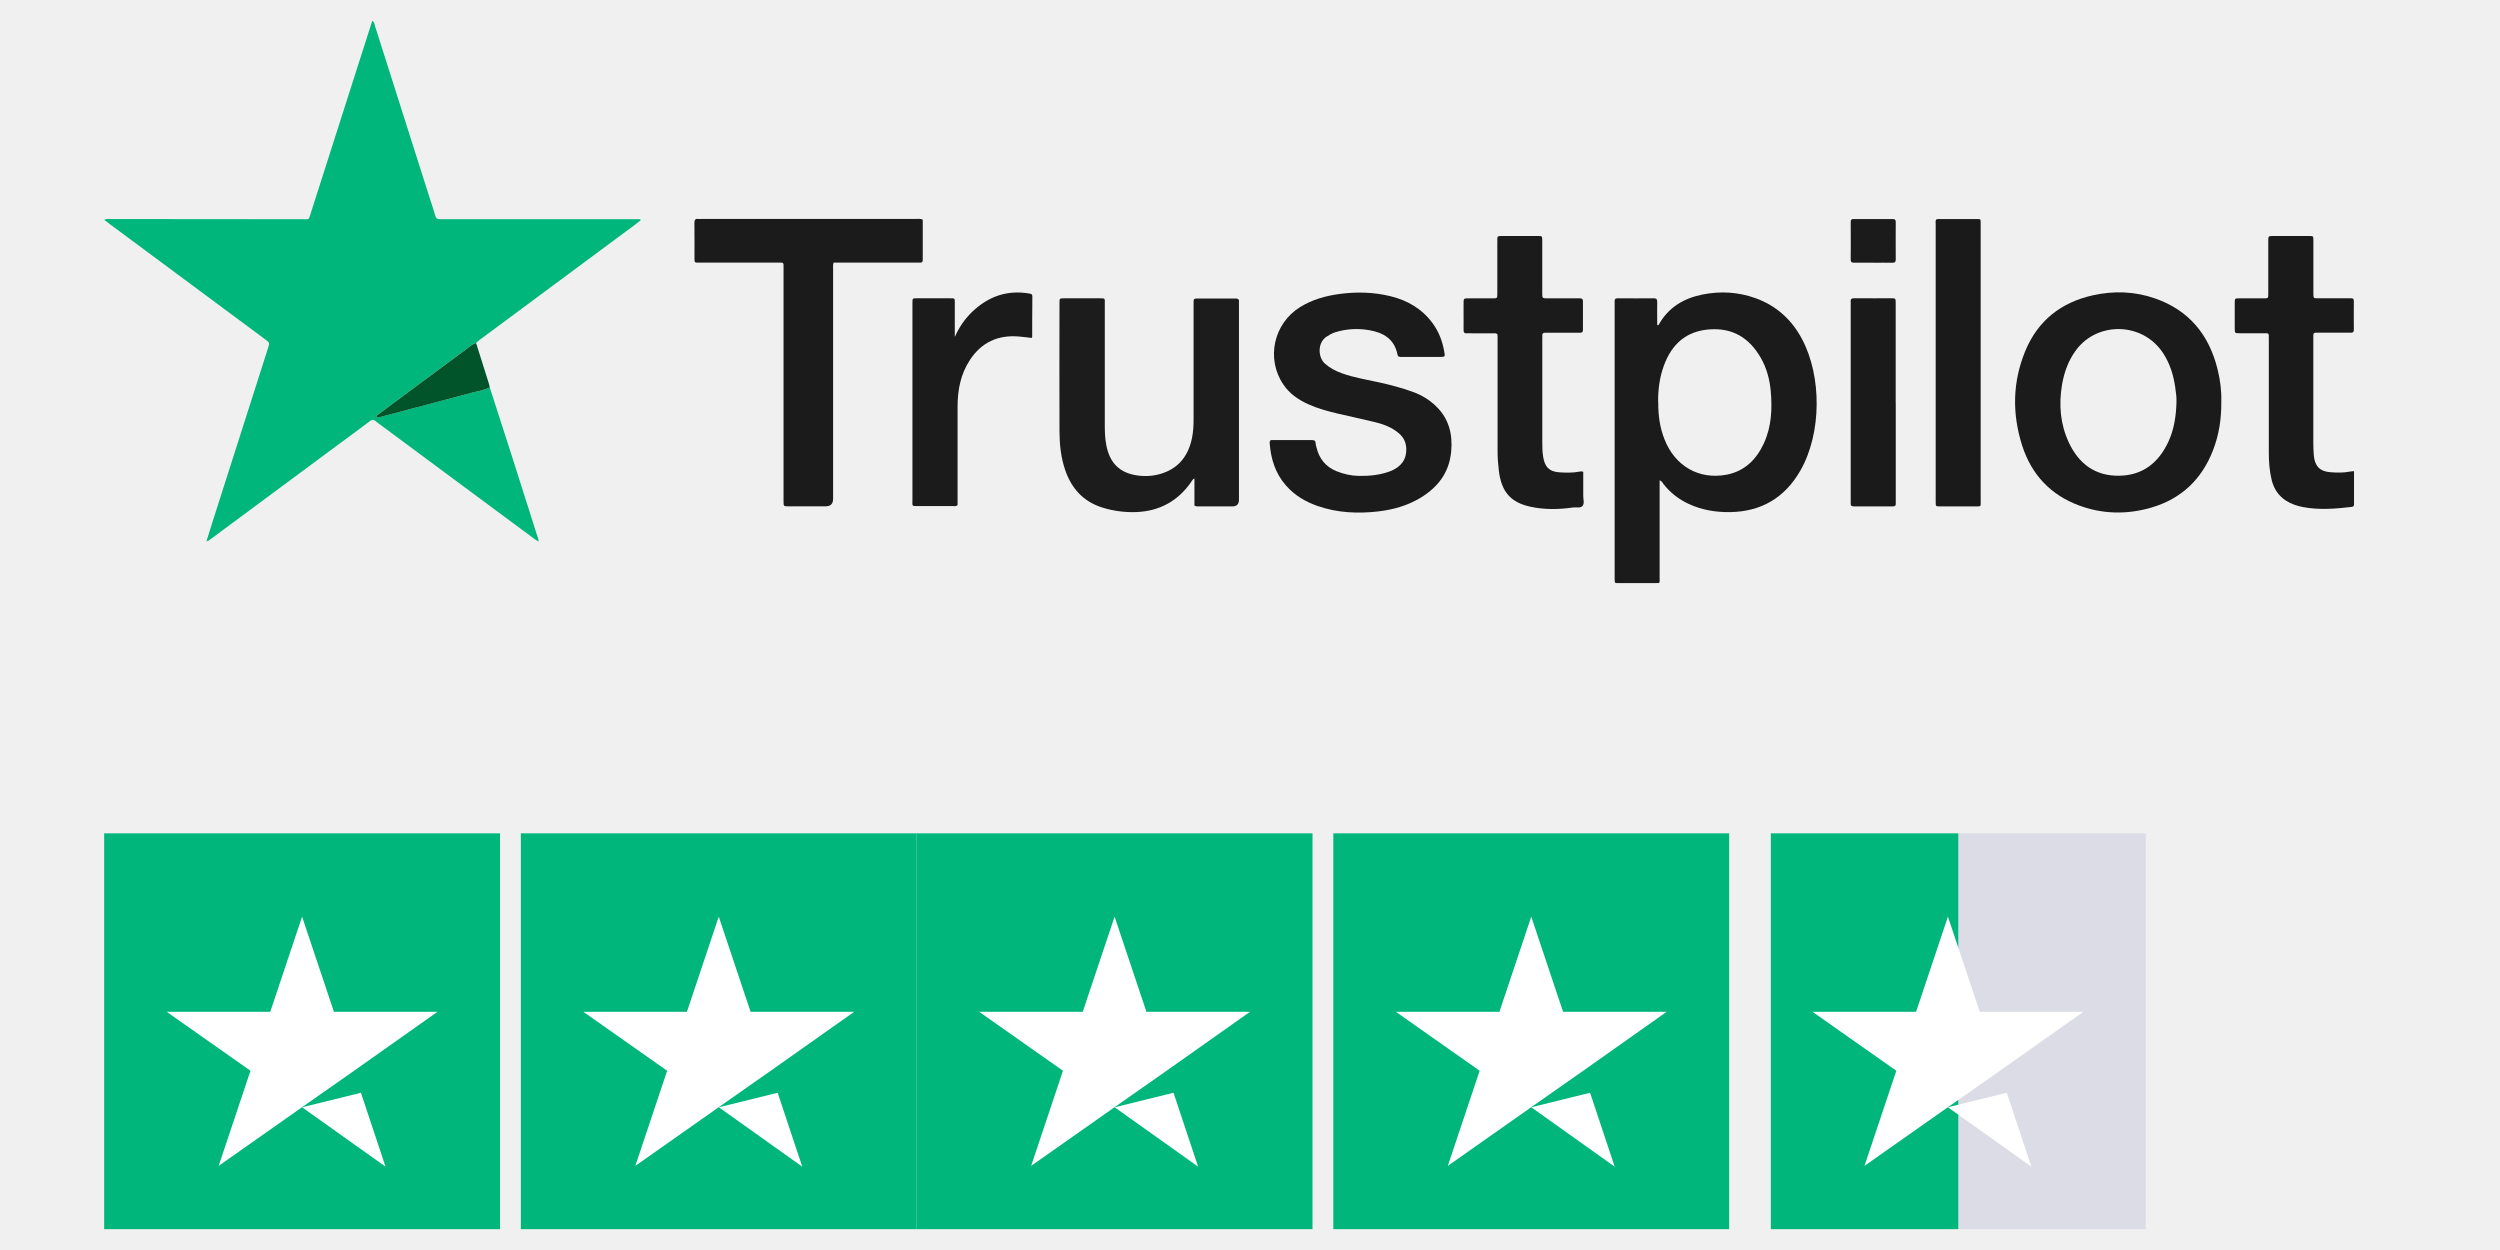
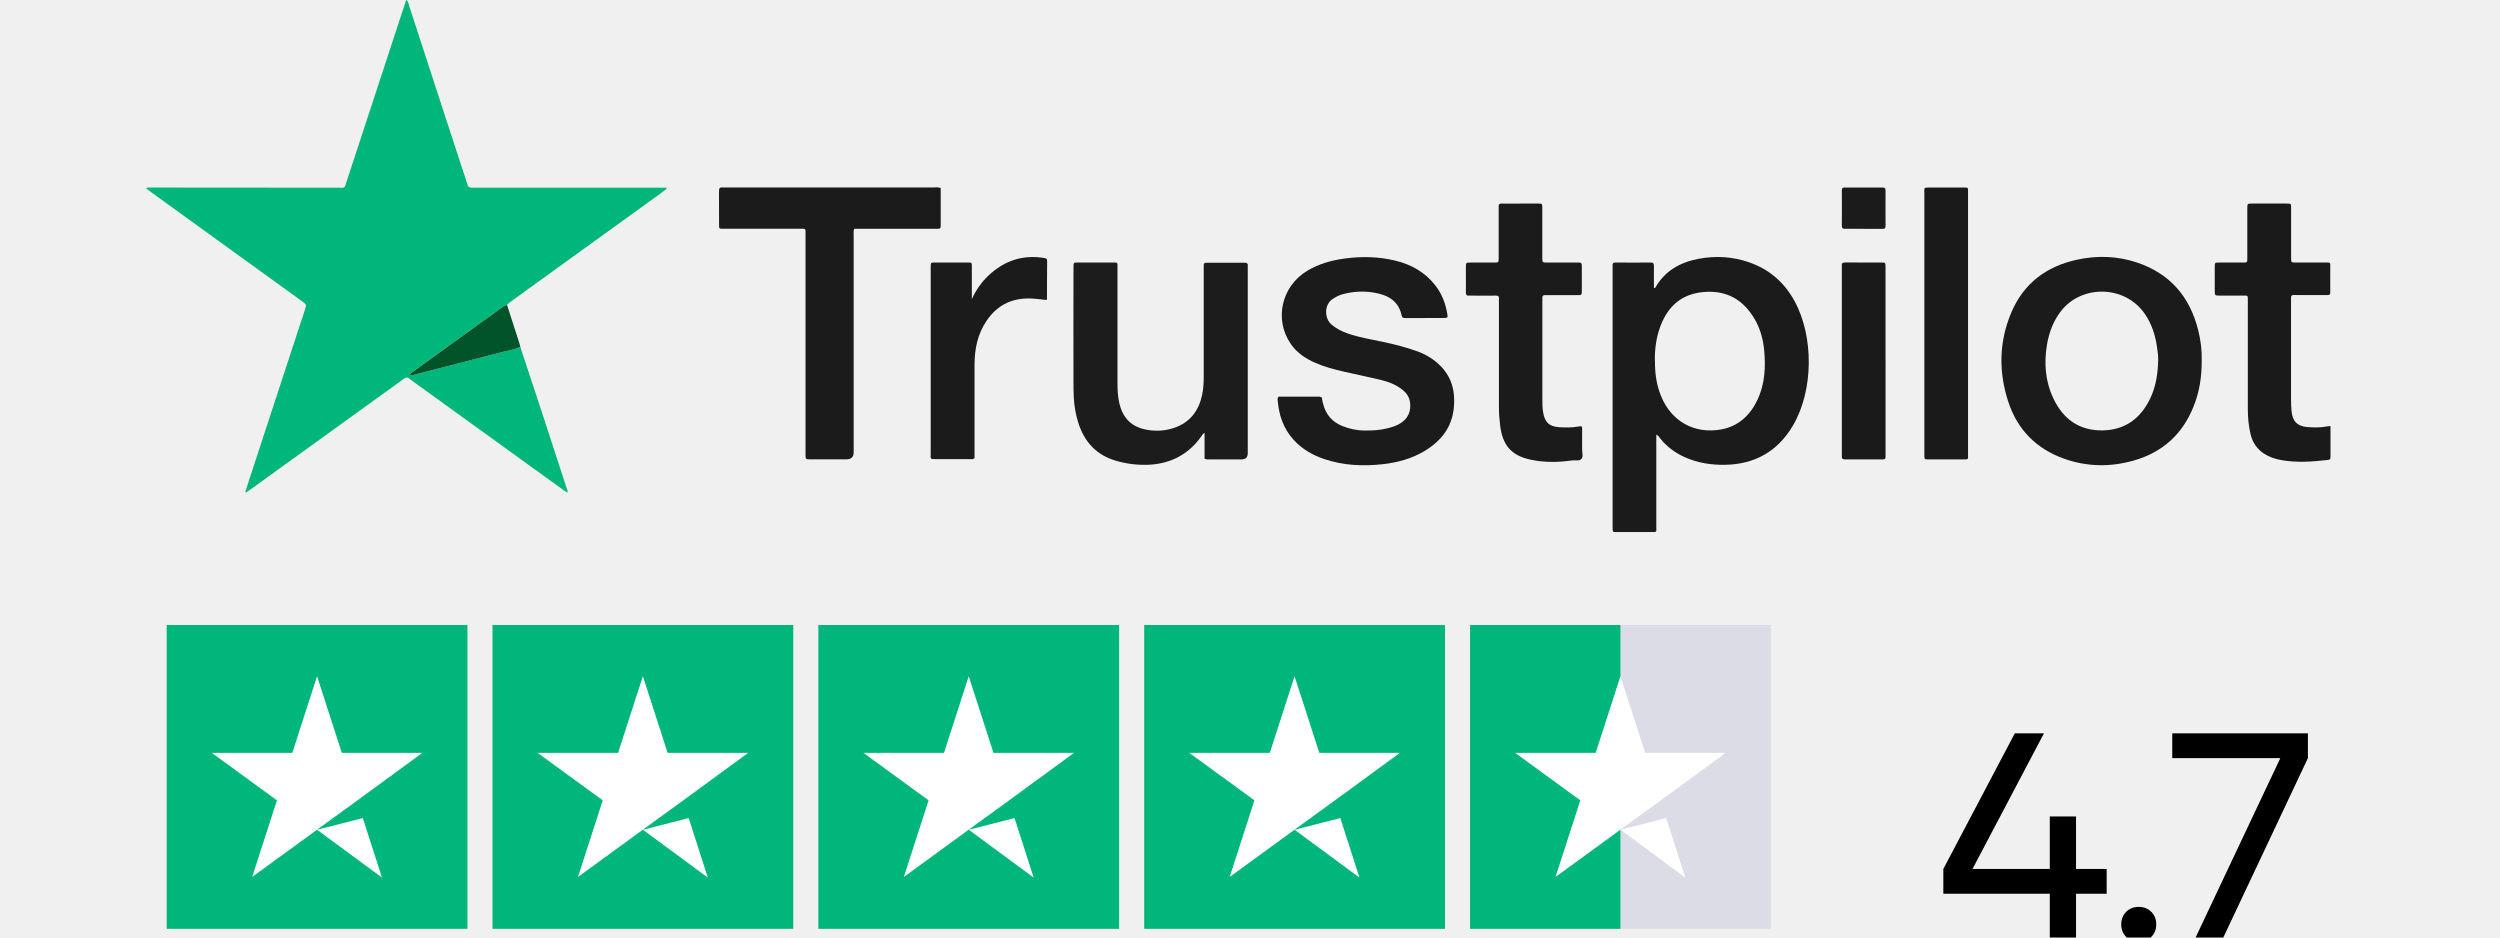
- <svg xmlns="http://www.w3.org/2000/svg" xmlns:xlink="http://www.w3.org/1999/xlink" width="120px" height="60px" viewBox="0 0 120 60" version="1.1">
+ <svg xmlns="http://www.w3.org/2000/svg" width="120" height="45" viewBox="0 0 120 45" fill="none">
+   <mask id="mask0_153_230" style="mask-type:alpha" maskUnits="userSpaceOnUse" x="0" y="0" width="120" height="45">
+     <rect width="120" height="45" fill="#D9D9D9" />
+   </mask>
+   <g mask="url(#mask0_153_230)">
+ </g>
+   <g clip-path="url(#clip0_153_230)">
+     <mask id="mask1_153_230" style="mask-type:luminance" maskUnits="userSpaceOnUse" x="7" y="0" width="105" height="26">
+       <path d="M111.874 0H7V25.546H111.874V0Z" fill="white" />
+     </mask>
+     <g mask="url(#mask1_153_230)">
+       <path d="M24.973 16.647C25.328 17.72 25.684 18.796 26.037 19.869C26.426 21.048 26.809 22.23 27.192 23.41C27.215 23.478 27.257 23.541 27.242 23.645C27.172 23.602 27.11 23.569 27.049 23.526C24.629 21.78 22.207 20.031 19.787 18.282C19.742 18.249 19.694 18.221 19.657 18.183C19.556 18.09 19.474 18.113 19.371 18.189C18.895 18.54 18.414 18.884 17.933 19.229C15.941 20.669 13.95 22.106 11.955 23.544C11.905 23.579 11.858 23.627 11.768 23.637C11.85 23.382 11.925 23.131 12.008 22.886C12.882 20.216 13.759 17.546 14.633 14.876C14.719 14.618 14.716 14.618 14.498 14.461C12.086 12.717 9.673 10.973 7.261 9.23C7.183 9.171 7.105 9.111 7 9.032C7.123 8.984 7.22 9.002 7.313 9.002C10.279 9.002 13.246 9.007 16.209 9.009C16.598 9.009 16.522 9.055 16.64 8.703C17.567 5.879 18.494 3.054 19.421 0.228C19.446 0.152 19.471 0.076 19.499 -0.003C19.604 0.066 19.604 0.174 19.634 0.266C20.481 2.849 21.322 5.436 22.164 8.02C22.254 8.296 22.352 8.569 22.432 8.847C22.47 8.979 22.54 9.012 22.668 9.009C23.262 9.004 23.855 9.009 24.447 9.009H31.99C31.995 9.025 32 9.04 32.005 9.057C31.899 9.136 31.799 9.219 31.692 9.295C29.302 11.021 26.909 12.747 24.519 14.476C24.454 14.524 24.394 14.58 24.331 14.633C24.098 14.701 23.928 14.873 23.74 15.01C22.427 15.949 21.119 16.898 19.812 17.844C19.757 17.885 19.679 17.905 19.681 17.999C19.767 18.024 19.842 17.996 19.922 17.976C21.327 17.611 22.733 17.252 24.136 16.888C24.416 16.814 24.707 16.784 24.968 16.647H24.973Z" fill="#01B67A" />
+       <path d="M79.502 20.869V25.303C79.502 25.526 79.547 25.546 79.269 25.543C78.713 25.543 78.156 25.543 77.6 25.543C77.41 25.543 77.41 25.538 77.405 25.346C77.405 25.318 77.405 25.29 77.405 25.265V12.884C77.405 12.839 77.407 12.793 77.405 12.748C77.397 12.649 77.43 12.601 77.54 12.601C78.106 12.606 78.672 12.606 79.236 12.601C79.359 12.601 79.389 12.652 79.389 12.763C79.384 13.115 79.389 13.469 79.389 13.813C79.434 13.838 79.449 13.816 79.464 13.793C79.918 13.003 80.634 12.598 81.503 12.429C82.335 12.267 83.159 12.312 83.959 12.591C84.918 12.925 85.642 13.547 86.131 14.438C87.073 16.152 87.052 18.741 86.063 20.424C85.336 21.659 84.242 22.286 82.799 22.311C82.125 22.322 81.473 22.218 80.857 21.939C80.391 21.729 79.998 21.431 79.68 21.034C79.637 20.98 79.612 20.907 79.507 20.869H79.502ZM79.437 17.311C79.437 17.981 79.519 18.477 79.722 18.989C80.206 20.216 81.328 20.851 82.626 20.611C83.463 20.454 84.016 19.922 84.364 19.178C84.718 18.424 84.755 17.619 84.68 16.81C84.63 16.273 84.487 15.757 84.207 15.289C83.67 14.388 82.894 13.937 81.824 14.013C80.744 14.091 80.068 14.676 79.7 15.658C79.499 16.192 79.427 16.746 79.432 17.313L79.437 17.311Z" fill="#1B1B1B" />
+       <path d="M105.681 17.288C105.691 18.078 105.573 18.799 105.3 19.49C104.774 20.828 103.812 21.707 102.427 22.104C101.292 22.428 100.152 22.41 99.04 22.005C97.727 21.527 96.835 20.613 96.399 19.29C95.928 17.85 95.948 16.412 96.54 15.008C97.128 13.606 98.226 12.783 99.701 12.464C100.671 12.254 101.645 12.285 102.59 12.606C104.161 13.137 105.108 14.241 105.508 15.828C105.634 16.321 105.696 16.825 105.681 17.29V17.288ZM103.592 17.313C103.599 17.093 103.569 16.878 103.537 16.663C103.457 16.101 103.291 15.572 102.971 15.094C102.014 13.671 99.927 13.654 98.932 14.927C98.559 15.405 98.358 15.949 98.256 16.536C98.103 17.435 98.175 18.313 98.569 19.138C99.032 20.112 99.801 20.674 100.916 20.659C102.016 20.644 102.76 20.074 103.219 19.108C103.487 18.541 103.574 17.933 103.592 17.313Z" fill="#1B1B1B" />
+       <path d="M45.154 9.038C45.154 9.637 45.154 10.245 45.154 10.85C45.154 10.941 45.127 10.986 45.029 10.981C44.967 10.979 44.901 10.981 44.839 10.981H41.001C40.961 11.088 40.976 11.186 40.976 11.283C40.976 14.757 40.976 18.229 40.976 21.704C40.976 21.934 40.861 22.048 40.627 22.048C40.054 22.048 39.478 22.048 38.904 22.048C38.668 22.048 38.666 22.046 38.666 21.811C38.666 20.069 38.666 18.328 38.666 16.587V11.308C38.666 11.234 38.663 11.164 38.666 11.09C38.668 11.009 38.631 10.976 38.551 10.979C38.488 10.981 38.423 10.979 38.36 10.979H34.775C34.5 10.979 34.515 11.012 34.515 10.71C34.515 10.202 34.517 9.696 34.512 9.187C34.512 9.053 34.54 8.977 34.693 8.997C34.745 9.005 34.803 8.997 34.858 8.997C38.177 8.997 41.499 8.997 44.819 8.997C44.926 8.997 45.037 8.974 45.16 9.03L45.154 9.038Z" fill="#1B1B1B" />
+       <path d="M68.396 15.266C68.085 15.266 67.775 15.266 67.464 15.266C67.379 15.266 67.306 15.266 67.281 15.152C67.138 14.451 66.627 14.162 65.981 14.051C65.445 13.957 64.909 13.985 64.385 14.142C64.237 14.188 64.102 14.264 63.972 14.347C63.546 14.623 63.576 15.281 63.894 15.562C64.124 15.764 64.388 15.899 64.673 16C65.249 16.205 65.856 16.296 66.452 16.425C66.988 16.541 67.514 16.678 68.03 16.863C68.421 17.004 68.772 17.212 69.072 17.495C69.681 18.062 69.864 18.779 69.784 19.578C69.689 20.535 69.15 21.195 68.343 21.669C67.737 22.023 67.071 22.203 66.377 22.281C65.425 22.387 64.483 22.344 63.566 22.036C62.997 21.843 62.489 21.552 62.083 21.099C61.592 20.555 61.381 19.902 61.326 19.189C61.319 19.09 61.339 19.026 61.456 19.039C61.466 19.039 61.474 19.039 61.484 19.039C62.085 19.039 62.689 19.039 63.29 19.039C63.398 19.039 63.463 19.059 63.466 19.181C63.466 19.244 63.491 19.305 63.506 19.366C63.631 19.887 63.937 20.254 64.443 20.454C64.778 20.585 65.121 20.661 65.48 20.666C65.983 20.674 66.482 20.628 66.958 20.449C67.464 20.256 67.717 19.897 67.692 19.419C67.679 19.153 67.577 18.93 67.371 18.753C67.046 18.47 66.652 18.326 66.244 18.227C65.668 18.088 65.089 17.974 64.51 17.84C64.039 17.731 63.573 17.609 63.13 17.414C62.664 17.209 62.251 16.936 61.957 16.508C61.151 15.339 61.507 13.752 62.739 13.003C63.303 12.662 63.922 12.492 64.568 12.406C65.37 12.3 66.169 12.317 66.96 12.507C67.747 12.694 68.416 13.072 68.912 13.722C69.213 14.114 69.38 14.56 69.466 15.038C69.506 15.256 69.496 15.263 69.265 15.263C68.972 15.263 68.681 15.263 68.388 15.263L68.396 15.266Z" fill="#1B1B1B" />
+       <path d="M57.819 22.018V20.78C57.726 20.823 57.703 20.892 57.663 20.947C57.039 21.818 56.183 22.266 55.115 22.309C54.584 22.329 54.061 22.263 53.55 22.111C52.655 21.846 52.092 21.254 51.791 20.393C51.596 19.829 51.53 19.244 51.528 18.652C51.52 16.711 51.525 14.77 51.528 12.826C51.528 12.603 51.528 12.601 51.746 12.601C52.294 12.601 52.841 12.601 53.389 12.601C53.675 12.601 53.64 12.596 53.64 12.851C53.64 14.694 53.64 16.536 53.64 18.376C53.64 18.667 53.65 18.956 53.705 19.242C53.863 20.082 54.329 20.537 55.175 20.649C55.576 20.702 55.98 20.669 56.365 20.535C57.127 20.272 57.541 19.715 57.703 18.951C57.763 18.665 57.779 18.376 57.779 18.085C57.779 16.369 57.779 14.656 57.779 12.94C57.779 12.877 57.783 12.813 57.779 12.75C57.768 12.639 57.824 12.608 57.924 12.611C58.114 12.614 58.307 12.611 58.5 12.611C58.911 12.611 59.322 12.614 59.733 12.611C59.845 12.611 59.908 12.639 59.893 12.763C59.888 12.816 59.893 12.872 59.893 12.927V21.747C59.893 21.95 59.793 22.051 59.59 22.051C59.096 22.051 58.605 22.051 58.112 22.051C58.022 22.051 57.929 22.069 57.826 22.02L57.819 22.018Z" fill="#1C1C1C" />
+       <path d="M111.874 20.454C111.874 20.965 111.874 21.454 111.874 21.942C111.874 22.036 111.829 22.066 111.744 22.076C110.99 22.162 110.236 22.22 109.482 22.081C109.204 22.031 108.936 21.939 108.693 21.788C108.344 21.567 108.131 21.251 108.031 20.856C107.929 20.449 107.896 20.034 107.896 19.616C107.896 17.956 107.896 16.296 107.896 14.636V14.471C107.893 14.152 107.923 14.19 107.623 14.188C107.257 14.188 106.894 14.188 106.528 14.188C106.313 14.188 106.31 14.185 106.308 13.96C106.308 13.578 106.308 13.198 106.308 12.816C106.308 12.606 106.313 12.603 106.513 12.603C106.896 12.603 107.28 12.603 107.663 12.603C107.868 12.603 107.871 12.601 107.871 12.393C107.871 11.594 107.871 10.796 107.871 9.997C107.871 9.777 107.873 9.774 108.091 9.771C108.648 9.771 109.204 9.771 109.762 9.771C109.97 9.771 109.973 9.774 109.973 9.979C109.973 10.723 109.973 11.467 109.973 12.211C109.973 12.274 109.973 12.338 109.973 12.401C109.978 12.596 109.978 12.598 110.171 12.601C110.627 12.603 111.083 12.601 111.539 12.601C111.601 12.601 111.666 12.603 111.729 12.601C111.819 12.596 111.862 12.629 111.859 12.725C111.857 13.16 111.854 13.595 111.859 14.031C111.859 14.175 111.769 14.162 111.679 14.162C111.223 14.162 110.767 14.162 110.311 14.162C109.933 14.162 109.97 14.119 109.97 14.491C109.97 16.053 109.97 17.612 109.97 19.173C109.97 19.355 109.978 19.535 109.993 19.717C110.03 20.213 110.268 20.464 110.764 20.5C111.073 20.522 111.386 20.53 111.691 20.469C111.734 20.459 111.782 20.459 111.867 20.451L111.874 20.454Z" fill="#1A1A1A" />
+       <path d="M75.942 20.482C75.942 20.839 75.944 21.211 75.942 21.58C75.942 21.732 76.004 21.919 75.909 22.028C75.811 22.142 75.616 22.081 75.463 22.101C74.799 22.195 74.133 22.205 73.476 22.066C72.549 21.869 72.124 21.383 72.006 20.419C71.968 20.112 71.946 19.806 71.948 19.497C71.951 17.837 71.948 16.177 71.948 14.517C71.948 14.453 71.943 14.39 71.948 14.327C71.958 14.218 71.906 14.188 71.803 14.19C71.437 14.195 71.074 14.19 70.708 14.19C70.645 14.19 70.58 14.185 70.518 14.19C70.395 14.203 70.36 14.147 70.362 14.031C70.367 13.785 70.362 13.54 70.362 13.297C70.362 13.143 70.362 12.988 70.362 12.834C70.362 12.606 70.365 12.603 70.605 12.603C70.979 12.603 71.355 12.603 71.728 12.603C71.931 12.603 71.936 12.598 71.936 12.388C71.936 11.627 71.936 10.865 71.936 10.103C71.936 10.04 71.941 9.976 71.936 9.913C71.926 9.807 71.973 9.771 72.079 9.771C72.389 9.777 72.7 9.771 73.01 9.771C73.284 9.771 73.559 9.771 73.832 9.771C74.025 9.771 74.028 9.777 74.03 9.964C74.03 10.672 74.03 11.379 74.03 12.087C74.03 12.178 74.03 12.269 74.03 12.361C74.03 12.603 74.03 12.603 74.291 12.603C74.739 12.603 75.185 12.603 75.631 12.603C75.686 12.603 75.741 12.603 75.796 12.603C75.886 12.601 75.927 12.641 75.927 12.732C75.927 13.168 75.924 13.603 75.927 14.038C75.927 14.183 75.826 14.165 75.739 14.165C75.283 14.165 74.827 14.165 74.371 14.165C74.308 14.165 74.243 14.167 74.18 14.165C74.08 14.16 74.025 14.195 74.033 14.304C74.038 14.357 74.033 14.413 74.033 14.469V19.151C74.033 19.358 74.035 19.568 74.068 19.776C74.143 20.267 74.361 20.479 74.859 20.507C75.16 20.522 75.461 20.53 75.759 20.474C75.811 20.464 75.864 20.446 75.942 20.484V20.482Z" fill="#1B1B1B" />
+       <path d="M94.466 15.529C94.466 17.607 94.466 19.682 94.466 21.76C94.466 22.091 94.508 22.048 94.177 22.051C93.639 22.051 93.1 22.051 92.562 22.051C92.374 22.051 92.369 22.046 92.369 21.853C92.369 21.264 92.369 20.674 92.369 20.084C92.369 16.493 92.369 12.902 92.369 9.308C92.369 8.972 92.319 9.005 92.672 9.002C93.193 9.002 93.712 9.002 94.233 9.002C94.486 9.002 94.466 8.987 94.466 9.242V15.526V15.529Z" fill="#1A1A1A" />
+       <path d="M46.653 14.347C46.853 13.912 47.116 13.537 47.457 13.216C48.209 12.515 49.088 12.214 50.117 12.383C50.208 12.399 50.265 12.411 50.263 12.527C50.255 13.135 50.258 13.742 50.255 14.35C50.255 14.365 50.24 14.383 50.23 14.4C50.025 14.377 49.817 14.35 49.609 14.335C48.657 14.264 47.895 14.6 47.357 15.395C46.923 16.035 46.778 16.756 46.778 17.513C46.778 18.91 46.778 20.307 46.778 21.704V21.988C46.705 22.064 46.628 22.038 46.56 22.038C46.011 22.041 45.465 22.038 44.917 22.038C44.631 22.038 44.674 22.036 44.674 21.783C44.674 19.343 44.674 16.901 44.674 14.461C44.674 13.907 44.674 13.355 44.674 12.801C44.674 12.606 44.679 12.601 44.864 12.601C45.393 12.601 45.924 12.601 46.452 12.601C46.645 12.601 46.648 12.603 46.648 12.791C46.648 13.307 46.648 13.826 46.648 14.342L46.653 14.347Z" fill="#1B1B1B" />
+       <path d="M90.507 17.354V21.737C90.507 21.8 90.505 21.863 90.507 21.927C90.515 22.023 90.462 22.053 90.374 22.051C90.247 22.048 90.119 22.051 89.991 22.051C89.518 22.051 89.042 22.048 88.568 22.051C88.455 22.051 88.395 22.023 88.408 21.899C88.413 21.846 88.408 21.79 88.408 21.734V12.915C88.408 12.869 88.413 12.823 88.408 12.778C88.388 12.631 88.455 12.596 88.593 12.598C89.159 12.606 89.725 12.598 90.292 12.601C90.505 12.601 90.505 12.603 90.505 12.831C90.505 14.337 90.505 15.843 90.505 17.351L90.507 17.354Z" fill="#1A1A1A" />
+       <path d="M24.973 16.648C24.712 16.782 24.419 16.815 24.141 16.888C22.738 17.255 21.33 17.612 19.927 17.976C19.847 17.997 19.772 18.027 19.687 17.999C19.684 17.908 19.762 17.885 19.817 17.845C21.125 16.898 22.432 15.949 23.745 15.01C23.936 14.876 24.103 14.701 24.336 14.633C24.534 15.243 24.73 15.853 24.927 16.463C24.948 16.523 24.958 16.584 24.975 16.645L24.973 16.648Z" fill="#01542A" />
+       <path d="M89.45 10.984C89.159 10.984 88.866 10.984 88.576 10.984C88.47 10.984 88.408 10.974 88.408 10.839C88.413 10.27 88.413 9.698 88.408 9.129C88.408 9.035 88.443 9.002 88.535 9.002C89.147 9.002 89.755 9.002 90.367 9.002C90.475 9.002 90.507 9.043 90.507 9.146C90.505 9.708 90.502 10.27 90.507 10.832C90.507 10.953 90.465 10.989 90.349 10.986C90.049 10.981 89.748 10.986 89.447 10.986L89.45 10.984Z" fill="#1B1B1B" />
+     </g>
+     <path d="M22.437 30H8V44.584H22.437V30Z" fill="#00B67A" />
+     <path d="M38.077 30H23.641V44.584H38.077V30Z" fill="#00B67A" />
+     <path d="M53.718 30H39.281V44.584H53.718V30Z" fill="#00B67A" />
+     <path d="M69.359 30H54.922V44.584H69.359V30Z" fill="#00B67A" />
+     <path d="M85 30H77.78V44.584H85V30Z" fill="#DCDCE6" />
+     <path d="M77.783 30H70.563V44.584H77.783V30Z" fill="#00B67A" />
+     <path d="M15.219 39.828L17.415 39.267L18.333 42.123L15.219 39.828ZM20.273 36.137H16.407L15.219 32.46L14.031 36.137H10.165L13.293 38.416L12.105 42.093L15.233 39.814L17.159 38.416L20.273 36.137Z" fill="white" />
+     <path d="M30.861 39.828L33.057 39.267L33.975 42.123L30.861 39.828ZM35.912 36.137H32.046L30.858 32.46L29.67 36.137H25.804L28.932 38.416L27.744 42.093L30.872 39.814L32.798 38.416L35.912 36.137Z" fill="white" />
+     <path d="M46.501 39.828L48.697 39.267L49.615 42.123L46.501 39.828ZM51.552 36.137H47.686L46.499 32.46L45.311 36.137H41.445L44.572 38.416L43.385 42.093L46.512 39.814L48.438 38.416L51.552 36.137Z" fill="white" />
+     <path d="M62.139 39.828L64.335 39.267L65.253 42.123L62.139 39.828ZM67.193 36.137H63.327L62.139 32.46L60.951 36.137H57.085L60.213 38.416L59.025 42.093L62.153 39.814L64.079 38.416L67.193 36.137Z" fill="white" />
+     <path d="M77.78 39.828L79.976 39.267L80.894 42.123L77.78 39.828ZM82.834 36.137H78.968L77.78 32.46L76.593 36.137H72.727L75.854 38.416L74.666 42.093L77.794 39.814L79.72 38.416L82.834 36.137Z" fill="white" />
+     <path d="M93.28 42.9V41.71L96.71 35.2H98.11L94.68 41.71H98.39V39.19H98.46H99.65V41.71H101.12V42.9H99.65V45H98.39V42.9H93.28ZM102.057 44.972C101.899 44.813 101.819 44.613 101.819 44.37C101.819 44.127 101.899 43.927 102.057 43.768C102.216 43.609 102.417 43.53 102.659 43.53C102.902 43.53 103.103 43.609 103.261 43.768C103.42 43.927 103.499 44.127 103.499 44.37C103.499 44.613 103.42 44.813 103.261 44.972C103.103 45.131 102.902 45.21 102.659 45.21C102.417 45.21 102.216 45.131 102.057 44.972ZM104.269 36.39V35.2H110.779V36.39L106.719 45H105.389L109.449 36.404V36.39H104.269Z" fill="black" />
+   </g>
  <defs>
-     <rect id="path-1" x="0" y="0" width="120" height="60" />
-     <polygon id="path-3" points="108 0 0 0 0 27 108 27" />
+     <clipPath id="clip0_153_230">
+       <rect width="105" height="45" fill="white" transform="translate(7)" />
+     </clipPath>
  </defs>
-   <g id="Page-1" stroke="none" stroke-width="1" fill="none" fill-rule="evenodd">
-     <g id="Group-2">
-       <mask id="mask-2" fill="white">
-         <use xlink:href="#path-1" />
-       </mask>
-       <g id="Rectangle" />
-       <g id="trustpilot" mask="url(#mask-2)">
-         <g transform="translate(5, 1)">
-           <g id="Clipped" stroke-width="1" fill="none" fill-rule="evenodd">
-             <mask id="mask-4" fill="white">
-               <use xlink:href="#path-3" />
-             </mask>
-             <g id="Path" />
-             <g id="Group" mask="url(#mask-4)" fill-rule="nonzero">
-               <g transform="translate(0, -0.002658)">
-                 <path d="M18.508,17.598 C18.875,18.732 19.241,19.869 19.605,21.003 C20.005,22.249 20.399,23.499 20.794,24.745 C20.817,24.817 20.861,24.884 20.846,24.994 C20.773,24.948 20.709,24.914 20.647,24.868 C18.155,23.022 15.66,21.174 13.168,19.326 C13.121,19.291 13.072,19.262 13.034,19.222 C12.93,19.123 12.845,19.147 12.74,19.227 C12.249,19.599 11.754,19.962 11.259,20.326 C9.208,21.848 7.157,23.368 5.103,24.887 C5.051,24.924 5.002,24.975 4.91,24.986 C4.995,24.716 5.072,24.451 5.157,24.191 C6.058,21.369 6.961,18.547 7.861,15.725 C7.949,15.453 7.946,15.453 7.722,15.287 C5.237,13.444 2.753,11.601 0.268,9.758 C0.188,9.696 0.108,9.632 0,9.549 C0.126,9.498 0.227,9.517 0.322,9.517 C3.377,9.517 6.432,9.522 9.484,9.525 C9.884,9.525 9.806,9.573 9.927,9.202 C10.882,6.216 11.837,3.231 12.791,0.243 C12.817,0.163 12.843,0.083 12.871,0 C12.98,0.072 12.98,0.187 13.01,0.284 C13.882,3.015 14.749,5.748 15.616,8.479 C15.709,8.771 15.81,9.06 15.892,9.354 C15.931,9.493 16.003,9.528 16.135,9.525 C16.746,9.52 17.358,9.525 17.966,9.525 L25.735,9.525 C25.74,9.541 25.745,9.557 25.75,9.576 C25.642,9.659 25.538,9.747 25.428,9.827 C22.966,11.652 20.502,13.476 18.041,15.303 C17.974,15.354 17.912,15.413 17.848,15.469 C17.608,15.541 17.432,15.723 17.239,15.867 C15.887,16.86 14.54,17.863 13.194,18.863 C13.137,18.906 13.057,18.927 13.059,19.026 C13.147,19.053 13.225,19.024 13.307,19.002 C14.754,18.617 16.202,18.237 17.647,17.852 C17.936,17.774 18.235,17.742 18.503,17.598 L18.508,17.598 Z" id="Path" fill="#01B67A" />
-                 <path d="M74.662,22.06 L74.662,26.746 C74.662,26.981 74.709,27.003 74.423,27 C73.85,27 73.277,27 72.704,27 C72.508,27 72.508,26.995 72.503,26.791 C72.503,26.762 72.503,26.733 72.503,26.706 L72.503,13.62 C72.503,13.572 72.506,13.524 72.503,13.476 C72.495,13.372 72.529,13.321 72.642,13.321 C73.226,13.326 73.809,13.326 74.389,13.321 C74.515,13.321 74.546,13.374 74.546,13.492 C74.541,13.864 74.546,14.238 74.546,14.602 C74.593,14.629 74.608,14.605 74.624,14.581 C75.091,13.746 75.829,13.318 76.724,13.139 C77.58,12.968 78.429,13.016 79.252,13.31 C80.24,13.663 80.986,14.321 81.489,15.263 C82.459,17.074 82.438,19.81 81.419,21.589 C80.671,22.894 79.544,23.557 78.058,23.584 C77.364,23.595 76.693,23.485 76.058,23.191 C75.578,22.969 75.173,22.653 74.845,22.233 C74.802,22.177 74.776,22.1 74.668,22.06 L74.662,22.06 Z M74.595,18.299 C74.595,19.008 74.68,19.532 74.889,20.072 C75.387,21.369 76.543,22.041 77.88,21.787 C78.741,21.621 79.311,21.059 79.67,20.273 C80.034,19.476 80.072,18.625 79.995,17.769 C79.943,17.202 79.796,16.656 79.508,16.162 C78.955,15.209 78.156,14.733 77.054,14.813 C75.942,14.896 75.246,15.514 74.866,16.552 C74.66,17.116 74.585,17.702 74.59,18.301 L74.595,18.299 Z" id="Shape" fill="#1B1B1B" />
-                 <path d="M101.622,18.275 C101.632,19.109 101.511,19.872 101.23,20.602 C100.688,22.017 99.698,22.945 98.271,23.365 C97.102,23.707 95.929,23.689 94.783,23.261 C93.431,22.755 92.513,21.789 92.064,20.39 C91.579,18.868 91.599,17.349 92.208,15.865 C92.814,14.383 93.944,13.513 95.464,13.176 C96.462,12.954 97.466,12.986 98.439,13.326 C100.056,13.888 101.032,15.054 101.444,16.731 C101.573,17.253 101.638,17.785 101.622,18.277 L101.622,18.275 Z M99.471,18.301 C99.478,18.069 99.447,17.841 99.414,17.614 C99.331,17.02 99.161,16.461 98.831,15.956 C97.845,14.452 95.696,14.434 94.672,15.779 C94.288,16.285 94.081,16.86 93.975,17.48 C93.818,18.43 93.893,19.358 94.298,20.23 C94.775,21.26 95.567,21.854 96.715,21.838 C97.848,21.822 98.614,21.22 99.086,20.198 C99.362,19.599 99.453,18.957 99.471,18.301 Z" id="Shape" fill="#1B1B1B" />
-                 <path d="M39.292,9.555 C39.292,10.189 39.292,10.831 39.292,11.47 C39.292,11.566 39.264,11.614 39.163,11.609 C39.098,11.606 39.031,11.609 38.967,11.609 L35.014,11.609 C34.973,11.721 34.989,11.826 34.989,11.927 C34.989,15.6 34.989,19.27 34.989,22.942 C34.989,23.186 34.87,23.306 34.63,23.306 C34.039,23.306 33.446,23.306 32.855,23.306 C32.612,23.306 32.61,23.304 32.61,23.055 C32.61,21.214 32.61,19.374 32.61,17.534 L32.61,11.954 C32.61,11.877 32.607,11.802 32.61,11.724 C32.612,11.638 32.574,11.604 32.491,11.606 C32.427,11.609 32.36,11.606 32.295,11.606 L28.603,11.606 C28.32,11.606 28.335,11.641 28.335,11.323 C28.335,10.785 28.338,10.25 28.332,9.713 C28.332,9.571 28.361,9.491 28.518,9.512 C28.572,9.52 28.632,9.512 28.688,9.512 C32.107,9.512 35.528,9.512 38.946,9.512 C39.057,9.512 39.17,9.488 39.297,9.547 L39.292,9.555 Z" id="Path" fill="#1B1B1B" />
-                 <path d="M63.226,16.137 C62.906,16.137 62.586,16.137 62.266,16.137 C62.178,16.137 62.104,16.137 62.078,16.017 C61.931,15.276 61.404,14.971 60.739,14.854 C60.186,14.755 59.634,14.784 59.095,14.95 C58.943,14.998 58.804,15.078 58.67,15.166 C58.231,15.458 58.262,16.154 58.59,16.45 C58.827,16.664 59.098,16.806 59.392,16.913 C59.985,17.13 60.61,17.226 61.224,17.363 C61.776,17.486 62.317,17.63 62.849,17.825 C63.251,17.975 63.613,18.194 63.922,18.494 C64.549,19.093 64.738,19.85 64.655,20.695 C64.557,21.707 64.002,22.405 63.171,22.905 C62.547,23.279 61.861,23.469 61.146,23.552 C60.166,23.664 59.196,23.619 58.252,23.293 C57.666,23.089 57.142,22.782 56.724,22.303 C56.219,21.728 56.002,21.038 55.945,20.283 C55.937,20.179 55.958,20.112 56.079,20.126 C56.09,20.126 56.097,20.126 56.108,20.126 C56.727,20.126 57.349,20.126 57.968,20.126 C58.079,20.126 58.146,20.147 58.149,20.275 C58.149,20.342 58.174,20.407 58.19,20.471 C58.319,21.022 58.634,21.41 59.154,21.621 C59.5,21.76 59.854,21.84 60.223,21.846 C60.741,21.854 61.255,21.805 61.745,21.616 C62.266,21.412 62.526,21.032 62.501,20.527 C62.488,20.246 62.382,20.011 62.171,19.823 C61.835,19.524 61.43,19.371 61.009,19.267 C60.416,19.12 59.82,19 59.224,18.858 C58.739,18.743 58.259,18.614 57.803,18.408 C57.323,18.192 56.897,17.903 56.595,17.451 C55.765,16.215 56.131,14.538 57.4,13.746 C57.981,13.385 58.618,13.206 59.284,13.115 C60.109,13.003 60.932,13.021 61.747,13.222 C62.557,13.42 63.246,13.818 63.757,14.506 C64.067,14.92 64.24,15.391 64.327,15.897 C64.369,16.127 64.358,16.135 64.121,16.135 C63.819,16.135 63.52,16.135 63.218,16.135 L63.226,16.137 Z" id="Path" fill="#1B1B1B" />
-                 <path d="M52.333,23.274 L52.333,21.966 C52.238,22.011 52.215,22.084 52.174,22.142 C51.531,23.063 50.649,23.536 49.55,23.582 C49.003,23.603 48.464,23.533 47.937,23.373 C47.016,23.092 46.436,22.466 46.126,21.557 C45.925,20.96 45.858,20.342 45.855,19.716 C45.848,17.665 45.853,15.613 45.855,13.559 C45.855,13.323 45.855,13.321 46.08,13.321 C46.645,13.321 47.207,13.321 47.772,13.321 C48.066,13.321 48.03,13.315 48.03,13.586 C48.03,15.533 48.03,17.48 48.03,19.425 C48.03,19.732 48.04,20.037 48.097,20.34 C48.26,21.228 48.74,21.709 49.611,21.827 C50.024,21.883 50.44,21.848 50.837,21.706 C51.621,21.428 52.047,20.84 52.215,20.032 C52.277,19.73 52.292,19.425 52.292,19.117 C52.292,17.304 52.292,15.493 52.292,13.679 C52.292,13.612 52.297,13.545 52.292,13.479 C52.282,13.361 52.339,13.329 52.442,13.331 C52.638,13.334 52.836,13.331 53.035,13.331 C53.458,13.331 53.881,13.334 54.305,13.331 C54.42,13.331 54.485,13.361 54.47,13.492 C54.464,13.548 54.47,13.607 54.47,13.666 L54.47,22.988 C54.47,23.202 54.366,23.309 54.157,23.309 C53.649,23.309 53.143,23.309 52.635,23.309 C52.542,23.309 52.447,23.327 52.341,23.277 L52.333,23.274 Z" id="Path" fill="#1C1C1C" />
-                 <path d="M108,21.621 C108,22.161 108,22.678 108,23.194 C108,23.293 107.953,23.325 107.866,23.336 C107.089,23.427 106.313,23.488 105.536,23.341 C105.25,23.287 104.974,23.191 104.723,23.031 C104.365,22.798 104.145,22.464 104.042,22.046 C103.936,21.616 103.903,21.177 103.903,20.736 C103.903,18.981 103.903,17.226 103.903,15.471 L103.903,15.298 C103.9,14.961 103.931,15.001 103.622,14.998 C103.245,14.998 102.871,14.998 102.494,14.998 C102.273,14.998 102.27,14.995 102.267,14.757 C102.267,14.353 102.267,13.952 102.267,13.548 C102.267,13.326 102.273,13.324 102.479,13.324 C102.874,13.324 103.268,13.324 103.663,13.324 C103.875,13.324 103.877,13.321 103.877,13.102 C103.877,12.256 103.877,11.414 103.877,10.568 C103.877,10.336 103.88,10.333 104.104,10.33 C104.677,10.33 105.25,10.33 105.825,10.33 C106.039,10.33 106.042,10.333 106.042,10.55 C106.042,11.336 106.042,12.123 106.042,12.909 C106.042,12.976 106.042,13.043 106.042,13.11 C106.047,13.316 106.047,13.318 106.246,13.321 C106.715,13.324 107.185,13.321 107.654,13.321 C107.719,13.321 107.786,13.324 107.85,13.321 C107.943,13.316 107.987,13.35 107.984,13.452 C107.982,13.912 107.979,14.372 107.984,14.832 C107.984,14.985 107.892,14.971 107.799,14.971 C107.329,14.971 106.86,14.971 106.39,14.971 C106,14.971 106.039,14.926 106.039,15.319 C106.039,16.969 106.039,18.617 106.039,20.267 C106.039,20.46 106.047,20.65 106.062,20.843 C106.101,21.367 106.346,21.632 106.857,21.669 C107.174,21.693 107.497,21.701 107.811,21.637 C107.855,21.626 107.905,21.626 107.992,21.618 L108,21.621 Z" id="Path" fill="#1A1A1A" />
-                 <path d="M70.996,21.65 C70.996,22.028 70.999,22.421 70.996,22.811 C70.996,22.972 71.061,23.17 70.963,23.285 C70.862,23.405 70.661,23.341 70.504,23.362 C69.82,23.461 69.134,23.472 68.458,23.325 C67.503,23.116 67.065,22.603 66.943,21.584 C66.905,21.26 66.881,20.936 66.884,20.61 C66.886,18.855 66.884,17.1 66.884,15.346 C66.884,15.279 66.879,15.212 66.884,15.145 C66.894,15.03 66.84,14.998 66.734,15.001 C66.358,15.006 65.984,15.001 65.607,15.001 C65.542,15.001 65.475,14.995 65.411,15.001 C65.284,15.014 65.248,14.955 65.251,14.832 C65.256,14.573 65.251,14.313 65.251,14.056 C65.251,13.893 65.251,13.73 65.251,13.567 C65.251,13.326 65.254,13.324 65.501,13.324 C65.885,13.324 66.272,13.324 66.657,13.324 C66.866,13.324 66.871,13.318 66.871,13.096 C66.871,12.291 66.871,11.486 66.871,10.681 C66.871,10.614 66.876,10.547 66.871,10.48 C66.861,10.368 66.91,10.33 67.018,10.33 C67.338,10.336 67.658,10.33 67.978,10.33 C68.259,10.33 68.543,10.33 68.824,10.33 C69.023,10.33 69.025,10.336 69.028,10.534 C69.028,11.283 69.028,12.029 69.028,12.778 C69.028,12.874 69.028,12.97 69.028,13.067 C69.028,13.324 69.028,13.324 69.296,13.324 C69.758,13.324 70.217,13.324 70.676,13.324 C70.733,13.324 70.79,13.324 70.847,13.324 C70.939,13.321 70.981,13.364 70.981,13.46 C70.981,13.92 70.978,14.38 70.981,14.84 C70.981,14.993 70.878,14.974 70.787,14.974 C70.318,14.974 69.848,14.974 69.379,14.974 C69.314,14.974 69.247,14.977 69.183,14.974 C69.079,14.969 69.023,15.006 69.03,15.121 C69.036,15.177 69.03,15.236 69.03,15.295 L69.03,20.243 C69.03,20.463 69.033,20.685 69.067,20.904 C69.144,21.423 69.368,21.648 69.882,21.677 C70.191,21.693 70.501,21.701 70.808,21.642 C70.862,21.632 70.916,21.613 70.996,21.653 L70.996,21.65 Z" id="Path" fill="#1B1B1B" />
-                 <path d="M90.072,16.416 C90.072,18.612 90.072,20.805 90.072,23.001 C90.072,23.351 90.116,23.306 89.776,23.309 C89.221,23.309 88.666,23.309 88.111,23.309 C87.918,23.309 87.913,23.303 87.913,23.1 C87.913,22.477 87.913,21.853 87.913,21.23 C87.913,17.435 87.913,13.639 87.913,9.841 C87.913,9.485 87.861,9.52 88.225,9.517 C88.762,9.517 89.296,9.517 89.832,9.517 C90.093,9.517 90.072,9.501 90.072,9.771 L90.072,16.413 L90.072,16.416 Z" id="Path" fill="#1A1A1A" />
-                 <path d="M40.835,15.166 C41.041,14.706 41.312,14.31 41.663,13.971 C42.437,13.23 43.342,12.912 44.403,13.091 C44.496,13.107 44.555,13.12 44.553,13.243 C44.545,13.885 44.547,14.527 44.545,15.169 C44.545,15.185 44.529,15.204 44.519,15.223 C44.307,15.199 44.093,15.169 43.879,15.153 C42.899,15.078 42.115,15.434 41.56,16.274 C41.113,16.951 40.964,17.713 40.964,18.513 C40.964,19.989 40.964,21.466 40.964,22.942 L40.964,23.242 C40.889,23.322 40.809,23.295 40.739,23.295 C40.174,23.298 39.612,23.295 39.047,23.295 C38.753,23.295 38.797,23.293 38.797,23.025 C38.797,20.447 38.797,17.865 38.797,15.287 C38.797,14.701 38.797,14.118 38.797,13.532 C38.797,13.326 38.802,13.321 38.993,13.321 C39.537,13.321 40.084,13.321 40.628,13.321 C40.827,13.321 40.83,13.323 40.83,13.521 C40.83,14.067 40.83,14.615 40.83,15.161 L40.835,15.166 Z" id="Path" fill="#1B1B1B" />
-                 <path d="M85.996,18.344 L85.996,22.977 C85.996,23.044 85.993,23.111 85.996,23.178 C86.004,23.279 85.95,23.311 85.859,23.309 C85.728,23.306 85.596,23.309 85.464,23.309 C84.977,23.309 84.487,23.306 83.999,23.309 C83.883,23.309 83.821,23.279 83.834,23.148 C83.839,23.092 83.834,23.033 83.834,22.974 L83.834,13.652 C83.834,13.604 83.839,13.556 83.834,13.508 C83.813,13.353 83.883,13.315 84.025,13.318 C84.608,13.326 85.191,13.318 85.774,13.321 C85.993,13.321 85.993,13.323 85.993,13.564 C85.993,15.156 85.993,16.747 85.993,18.341 L85.996,18.344 Z" id="Path" fill="#1A1A1A" />
-                 <path d="M18.508,17.598 C18.24,17.74 17.938,17.774 17.652,17.852 C16.207,18.24 14.757,18.617 13.312,19.002 C13.23,19.024 13.152,19.056 13.065,19.026 C13.062,18.93 13.142,18.906 13.199,18.863 C14.546,17.863 15.892,16.86 17.244,15.867 C17.44,15.725 17.613,15.541 17.853,15.469 C18.057,16.113 18.258,16.758 18.462,17.403 C18.482,17.467 18.493,17.531 18.511,17.595 L18.508,17.598 Z" id="Path" fill="#01542A" />
-                 <path d="M84.907,11.612 C84.608,11.612 84.306,11.612 84.007,11.612 C83.899,11.612 83.834,11.601 83.834,11.459 C83.839,10.857 83.839,10.253 83.834,9.651 C83.834,9.552 83.87,9.517 83.966,9.517 C84.595,9.517 85.222,9.517 85.852,9.517 C85.963,9.517 85.996,9.56 85.996,9.67 C85.993,10.263 85.991,10.857 85.996,11.451 C85.996,11.58 85.952,11.617 85.833,11.614 C85.524,11.609 85.214,11.614 84.905,11.614 L84.907,11.612 Z" id="Path" fill="#1B1B1B" />
-               </g>
-             </g>
-           </g>
-           <polygon id="Path" fill="#00B67A" fill-rule="nonzero" points="19 39 0 39 0 58 19 58" />
-           <polygon id="Path" fill="#00B67A" fill-rule="nonzero" points="39 39 20 39 20 58 39 58" />
-           <polygon id="Path" fill="#00B67A" fill-rule="nonzero" points="58 39 39 39 39 58 58 58" />
-           <polygon id="Path" fill="#00B67A" fill-rule="nonzero" points="78 39 59 39 59 58 78 58" />
-           <polygon id="Path" fill="#DCDCE6" fill-rule="nonzero" points="98 39 89 39 89 58 98 58" />
-           <polygon id="Path" fill="#00B67A" fill-rule="nonzero" points="89 39 80 39 80 58 89 58" />
-           <path d="M9.5,52.149 L12.324,51.452 L13.505,55 L9.5,52.149 Z M16,47.566 L11.028,47.566 L9.5,43 L7.972,47.566 L3,47.566 L7.023,50.396 L5.495,54.962 L9.518,52.132 L11.995,50.396 L16,47.566 Z" id="Shape" fill="#FFFFFF" fill-rule="nonzero" />
-           <path d="M29.504,52.149 L32.328,51.452 L33.509,55 L29.504,52.149 Z M36,47.566 L31.028,47.566 L29.5,43 L27.972,47.566 L23,47.566 L27.023,50.396 L25.495,54.962 L29.518,52.132 L31.995,50.396 L36,47.566 Z" id="Shape" fill="#FFFFFF" fill-rule="nonzero" />
-           <path d="M48.503,52.149 L51.328,51.452 L52.509,55 L48.503,52.149 Z M55,47.566 L50.028,47.566 L48.5,43 L46.972,47.566 L42,47.566 L46.022,50.396 L44.495,54.962 L48.518,52.132 L50.995,50.396 L55,47.566 Z" id="Shape" fill="#FFFFFF" fill-rule="nonzero" />
-           <path d="M68.5,52.149 L71.324,51.452 L72.505,55 L68.5,52.149 Z M75,47.566 L70.028,47.566 L68.5,43 L66.972,47.566 L62,47.566 L66.023,50.396 L64.495,54.962 L68.518,52.132 L70.995,50.396 L75,47.566 Z" id="Shape" fill="#FFFFFF" fill-rule="nonzero" />
-           <path d="M88.5,52.149 L91.324,51.452 L92.505,55 L88.5,52.149 Z M95,47.566 L90.028,47.566 L88.5,43 L86.972,47.566 L82,47.566 L86.023,50.396 L84.495,54.962 L88.518,52.132 L90.995,50.396 L95,47.566 Z" id="Shape" fill="#FFFFFF" fill-rule="nonzero" />
-         </g>
-       </g>
-     </g>
-   </g>
</svg>
